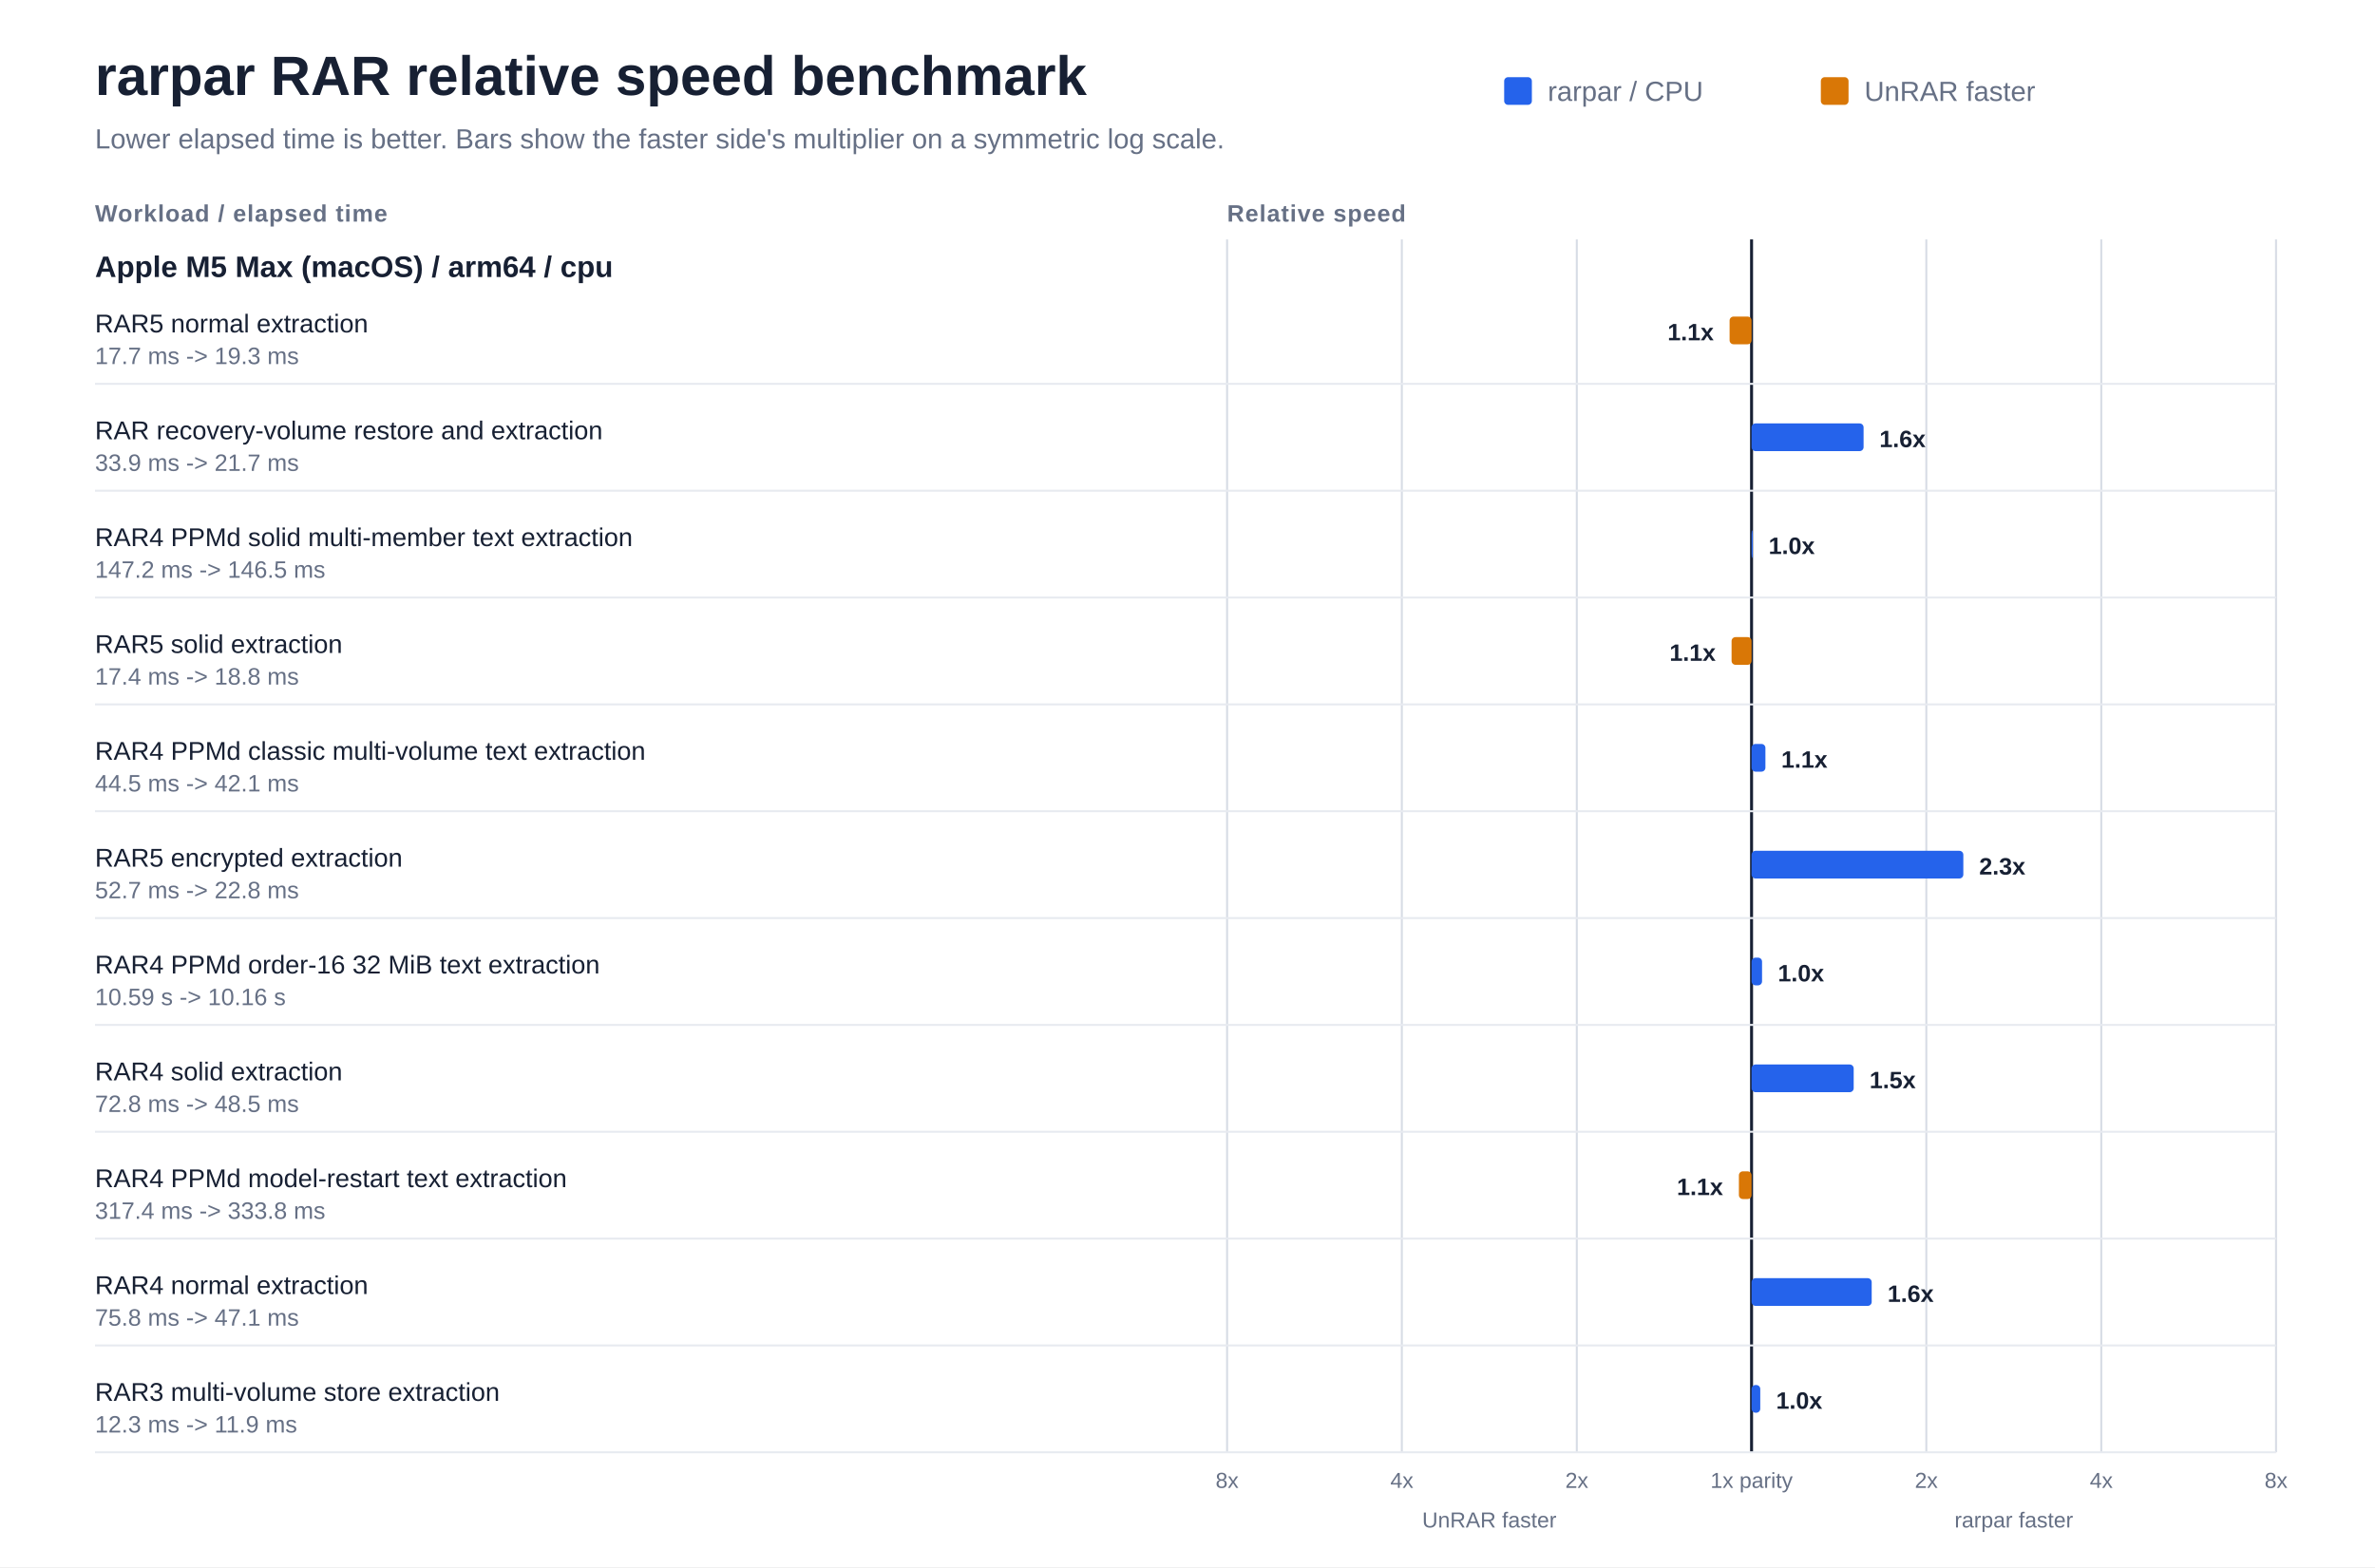
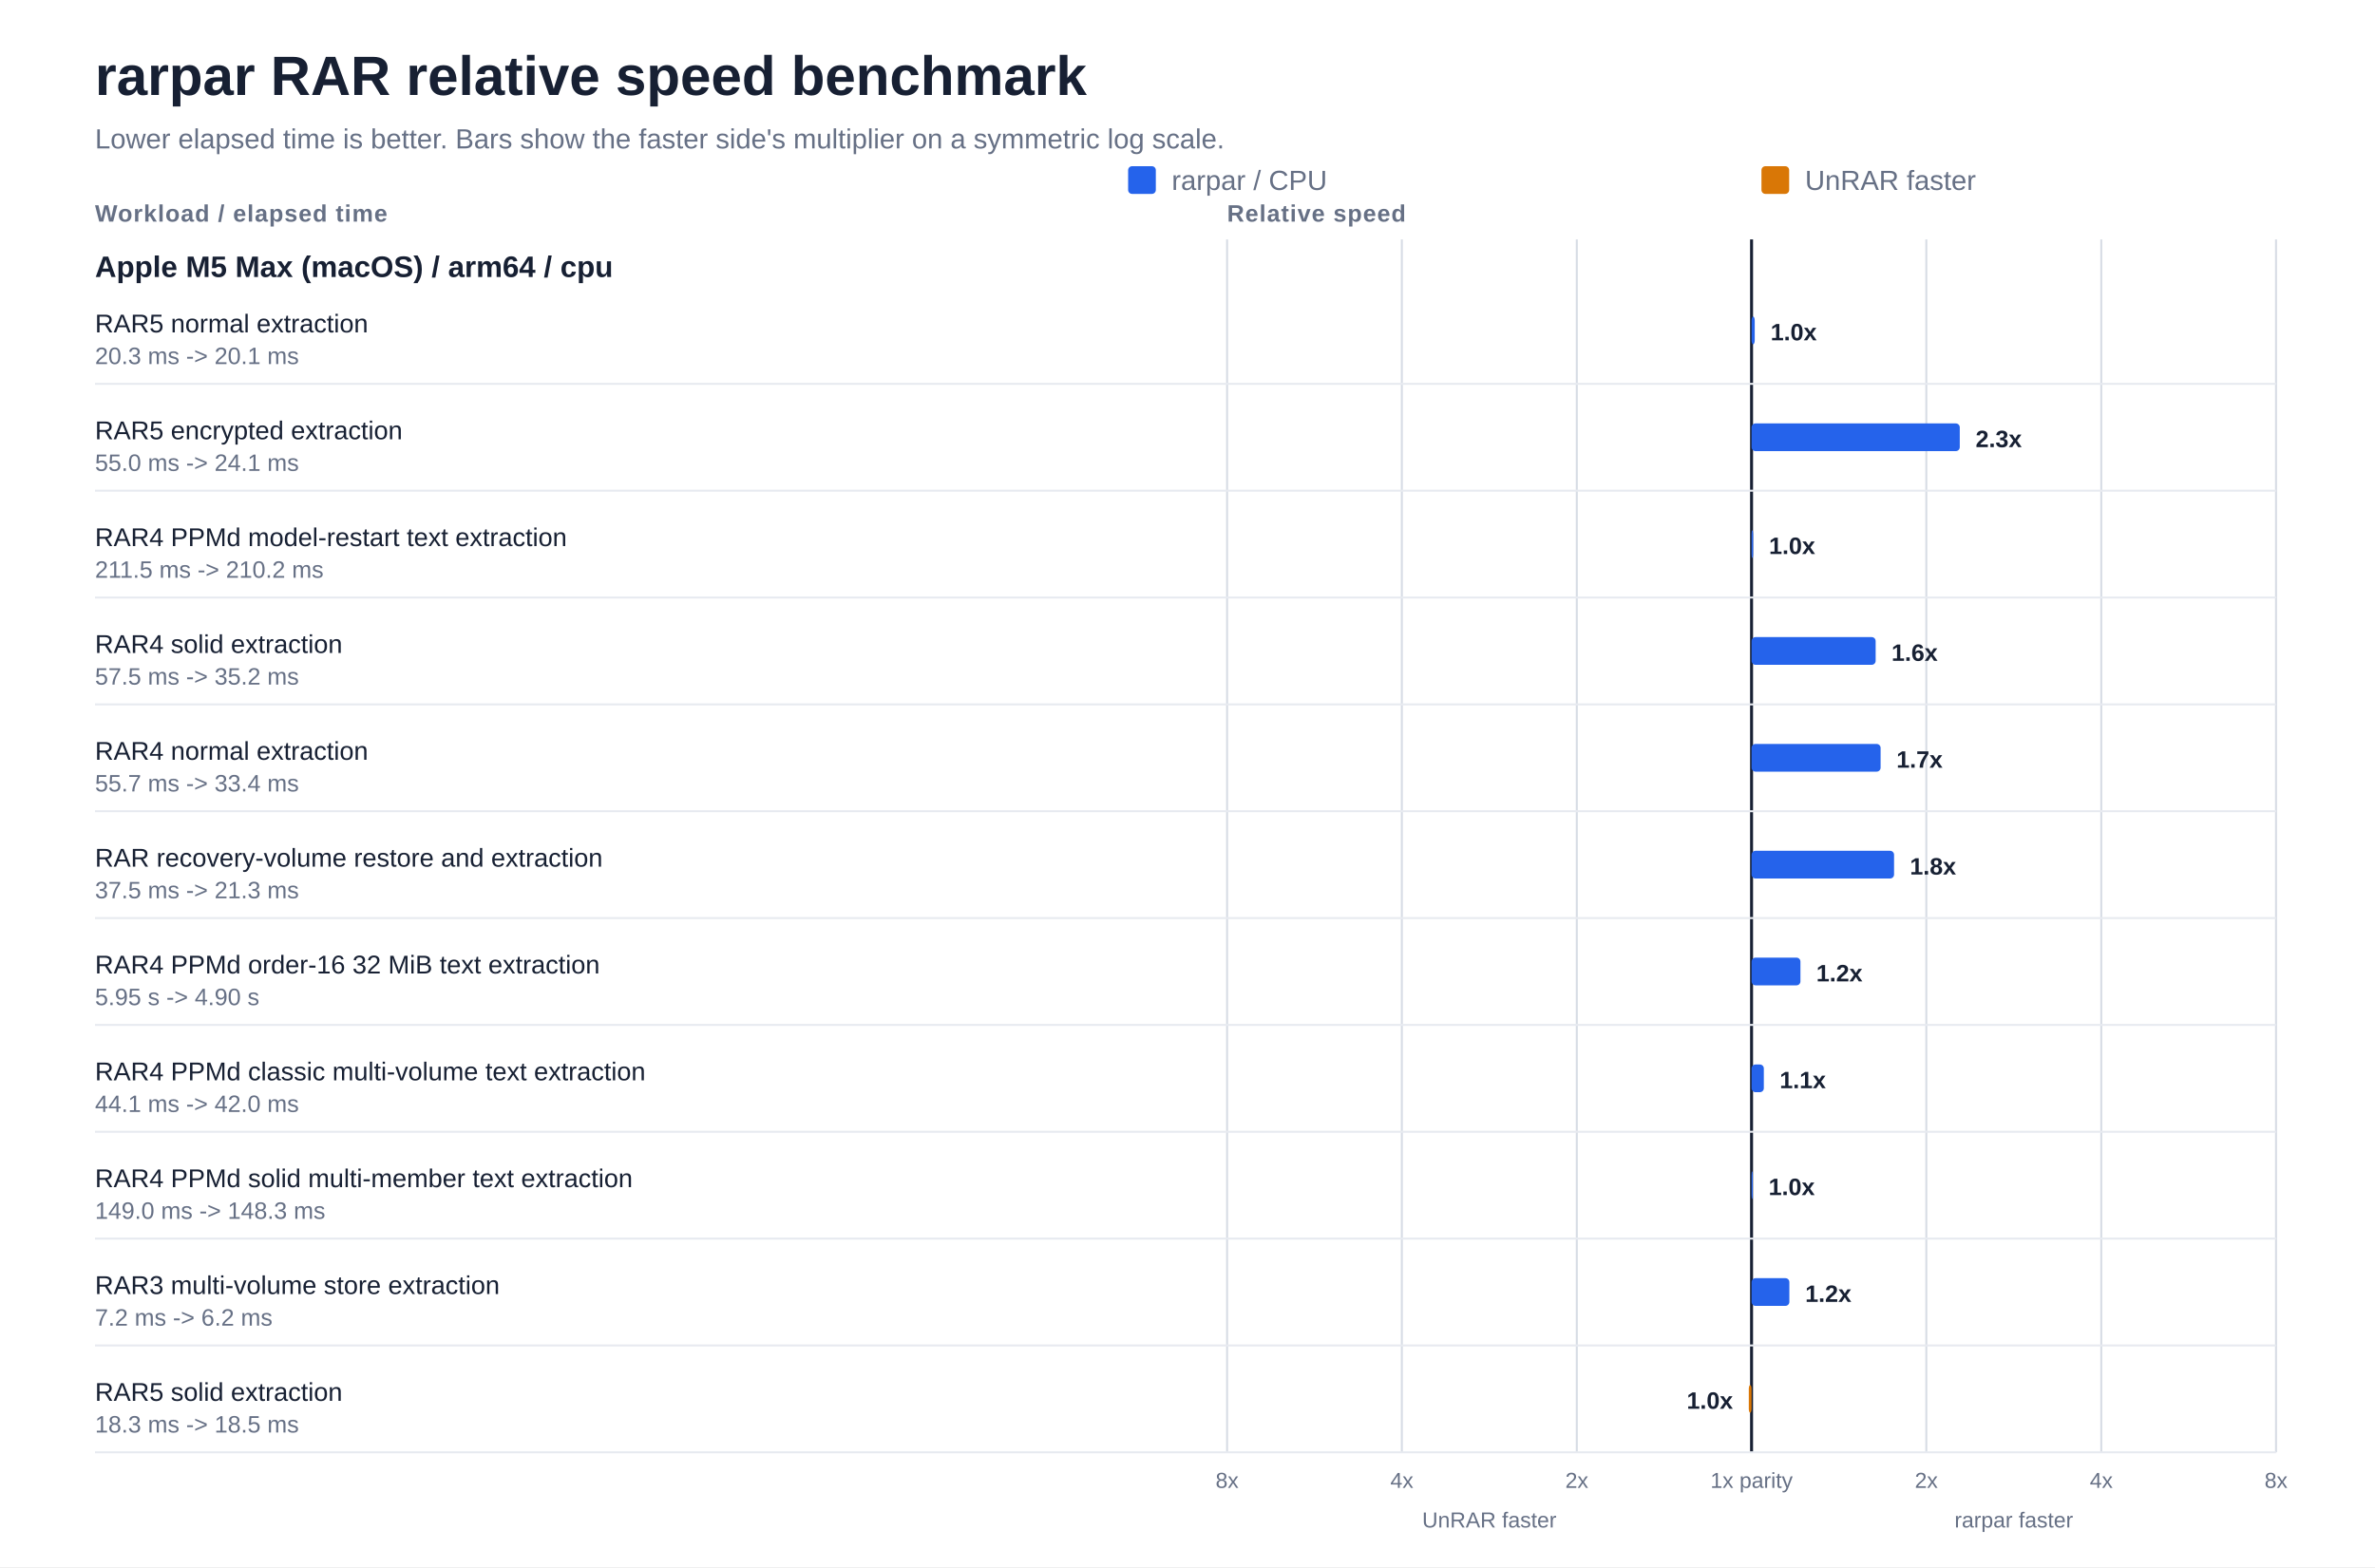
<svg xmlns="http://www.w3.org/2000/svg" width="1200" height="792" viewBox="0 0 1200 792" role="img" aria-labelledby="title desc">
  <style>
    .bg { fill: #ffffff; } text { font-family: Arial, sans-serif; fill: #172033; }
    .title { font-size: 28px; font-weight: 600; } .subtitle { font-size: 14px; fill: #667085; }
    .column { font-size: 12px; font-weight: 600; fill: #667085; letter-spacing: .04em; text-transform: uppercase; }
    .machine { font-size: 15px; font-weight: 600; } .workload { font-size: 13px; font-weight: 500; }
    .timing { font-size: 12px; fill: #667085; } .tick { font-size: 11px; fill: #667085; } .ratio { font-size: 12px; font-weight: 600; }
    .grid { stroke: #d7dce5; stroke-width: 1; } .parity { stroke: #172033; stroke-width: 1.5; } .rule { stroke: #e7eaf0; stroke-width: 1; }
-     .cpu { fill: #2563eb; } .slower { fill: #d97706; }
+     .cpu { fill: #2563eb; } .gpu { fill: #7c3aed; } .slower { fill: #d97706; }
    @media (prefers-color-scheme: dark) { .bg { fill: #0d1117; } text { fill: #e6edf3; } .subtitle, .column, .timing, .tick { fill: #9ca7b5; } .grid { stroke: #30363d; } .parity { stroke: #e6edf3; } .rule { stroke: #21262d; } .cpu { fill: #58a6ff; } .gpu { fill: #bc8cff; } .slower { fill: #f2a65a; } }
  </style>
  <rect class="bg" width="1200" height="792" />
  <text class="title" x="48" y="48">rarpar RAR relative speed benchmark</text>
  <text class="subtitle" x="48" y="75">Lower elapsed time is better. Bars show the faster side's multiplier on a symmetric log scale.</text>
  <g aria-label="Legend">
-     <rect class="cpu" x="760" y="39" width="14" height="14" rx="2" />
-     <text class="subtitle" x="782" y="51">rarpar / CPU</text>
-     <rect class="slower" x="920" y="39" width="14" height="14" rx="2" />
-     <text class="subtitle" x="942" y="51">UnRAR faster</text>
+     <rect class="cpu" x="570" y="84" width="14" height="14" rx="2" />
+     <text class="subtitle" x="592" y="96">rarpar / CPU</text>
+     <rect class="slower" x="890" y="84" width="14" height="14" rx="2" />
+     <text class="subtitle" x="912" y="96">UnRAR faster</text>
  </g>
  <text class="column" x="48" y="112">Workload / elapsed time</text>
  <text class="column" x="620" y="112">Relative speed</text>
  <g aria-label="Relative speed axis">
    <line class="grid" x1="620.0" y1="121" x2="620.0" y2="734" />
    <text class="tick" x="620.0" y="752" text-anchor="middle">8x</text>
    <line class="grid" x1="708.3" y1="121" x2="708.3" y2="734" />
    <text class="tick" x="708.3" y="752" text-anchor="middle">4x</text>
    <line class="grid" x1="796.7" y1="121" x2="796.7" y2="734" />
    <text class="tick" x="796.7" y="752" text-anchor="middle">2x</text>
    <line class="parity" x1="885.0" y1="121" x2="885.0" y2="734" />
    <text class="tick" x="885.0" y="752" text-anchor="middle">1x parity</text>
    <line class="grid" x1="973.3" y1="121" x2="973.3" y2="734" />
    <text class="tick" x="973.3" y="752" text-anchor="middle">2x</text>
    <line class="grid" x1="1061.7" y1="121" x2="1061.7" y2="734" />
    <text class="tick" x="1061.7" y="752" text-anchor="middle">4x</text>
    <line class="grid" x1="1150.0" y1="121" x2="1150.0" y2="734" />
    <text class="tick" x="1150.0" y="752" text-anchor="middle">8x</text>
    <text class="tick" x="752.5" y="772" text-anchor="middle">UnRAR faster</text>
    <text class="tick" x="1017.5" y="772" text-anchor="middle">rarpar faster</text>
  </g>
  <g aria-label="RAR benchmarks">
    <text class="machine" x="48" y="140">Apple M5 Max (macOS) / arm64 / cpu</text>
    <text class="workload" x="48" y="168">RAR5 normal extraction</text>
-     <text class="timing" x="48" y="184">17.7 ms -&gt; 19.3 ms</text>
-     <rect class="slower" x="873.9" y="160" width="11.1" height="14" rx="2" />
-     <text class="ratio" x="865.9" y="172" text-anchor="end">1.1x</text>
+     <text class="timing" x="48" y="184">20.3 ms -&gt; 20.1 ms</text>
+     <rect class="cpu" x="885.0" y="160" width="1.6" height="14" rx="2" />
+     <text class="ratio" x="894.6" y="172">1.0x</text>
    <line class="rule" x1="48" y1="194" x2="1150" y2="194" />
-     <text class="workload" x="48" y="222">RAR recovery-volume restore and extraction</text>
-     <text class="timing" x="48" y="238">33.9 ms -&gt; 21.7 ms</text>
-     <rect class="cpu" x="885.0" y="214" width="56.6" height="14" rx="2" />
-     <text class="ratio" x="949.6" y="226">1.6x</text>
+     <text class="workload" x="48" y="222">RAR5 encrypted extraction</text>
+     <text class="timing" x="48" y="238">55.0 ms -&gt; 24.1 ms</text>
+     <rect class="cpu" x="885.0" y="214" width="105.2" height="14" rx="2" />
+     <text class="ratio" x="998.2" y="226">2.3x</text>
    <line class="rule" x1="48" y1="248" x2="1150" y2="248" />
-     <text class="workload" x="48" y="276">RAR4 PPMd solid multi-member text extraction</text>
-     <text class="timing" x="48" y="292">147.2 ms -&gt; 146.5 ms</text>
-     <rect class="cpu" x="885.0" y="268" width="0.6" height="14" rx="2" />
-     <text class="ratio" x="893.6" y="280">1.0x</text>
+     <text class="workload" x="48" y="276">RAR4 PPMd model-restart text extraction</text>
+     <text class="timing" x="48" y="292">211.5 ms -&gt; 210.2 ms</text>
+     <rect class="cpu" x="885.0" y="268" width="0.8" height="14" rx="2" />
+     <text class="ratio" x="893.8" y="280">1.0x</text>
    <line class="rule" x1="48" y1="302" x2="1150" y2="302" />
-     <text class="workload" x="48" y="330">RAR5 solid extraction</text>
-     <text class="timing" x="48" y="346">17.4 ms -&gt; 18.8 ms</text>
-     <rect class="slower" x="874.9" y="322" width="10.1" height="14" rx="2" />
-     <text class="ratio" x="866.9" y="334" text-anchor="end">1.1x</text>
+     <text class="workload" x="48" y="330">RAR4 solid extraction</text>
+     <text class="timing" x="48" y="346">57.5 ms -&gt; 35.2 ms</text>
+     <rect class="cpu" x="885.0" y="322" width="62.7" height="14" rx="2" />
+     <text class="ratio" x="955.7" y="334">1.6x</text>
    <line class="rule" x1="48" y1="356" x2="1150" y2="356" />
-     <text class="workload" x="48" y="384">RAR4 PPMd classic multi-volume text extraction</text>
-     <text class="timing" x="48" y="400">44.5 ms -&gt; 42.1 ms</text>
-     <rect class="cpu" x="885.0" y="376" width="7.0" height="14" rx="2" />
-     <text class="ratio" x="900.0" y="388">1.1x</text>
+     <text class="workload" x="48" y="384">RAR4 normal extraction</text>
+     <text class="timing" x="48" y="400">55.7 ms -&gt; 33.4 ms</text>
+     <rect class="cpu" x="885.0" y="376" width="65.2" height="14" rx="2" />
+     <text class="ratio" x="958.2" y="388">1.7x</text>
    <line class="rule" x1="48" y1="410" x2="1150" y2="410" />
-     <text class="workload" x="48" y="438">RAR5 encrypted extraction</text>
-     <text class="timing" x="48" y="454">52.7 ms -&gt; 22.8 ms</text>
-     <rect class="cpu" x="885.0" y="430" width="107.0" height="14" rx="2" />
-     <text class="ratio" x="1000.0" y="442">2.3x</text>
+     <text class="workload" x="48" y="438">RAR recovery-volume restore and extraction</text>
+     <text class="timing" x="48" y="454">37.5 ms -&gt; 21.3 ms</text>
+     <rect class="cpu" x="885.0" y="430" width="72.0" height="14" rx="2" />
+     <text class="ratio" x="965.0" y="442">1.8x</text>
    <line class="rule" x1="48" y1="464" x2="1150" y2="464" />
    <text class="workload" x="48" y="492">RAR4 PPMd order-16 32 MiB text extraction</text>
-     <text class="timing" x="48" y="508">10.59 s -&gt; 10.16 s</text>
-     <rect class="cpu" x="885.0" y="484" width="5.3" height="14" rx="2" />
-     <text class="ratio" x="898.3" y="496">1.0x</text>
+     <text class="timing" x="48" y="508">5.95 s -&gt; 4.90 s</text>
+     <rect class="cpu" x="885.0" y="484" width="24.7" height="14" rx="2" />
+     <text class="ratio" x="917.7" y="496">1.2x</text>
    <line class="rule" x1="48" y1="518" x2="1150" y2="518" />
-     <text class="workload" x="48" y="546">RAR4 solid extraction</text>
-     <text class="timing" x="48" y="562">72.8 ms -&gt; 48.5 ms</text>
-     <rect class="cpu" x="885.0" y="538" width="51.6" height="14" rx="2" />
-     <text class="ratio" x="944.6" y="550">1.5x</text>
+     <text class="workload" x="48" y="546">RAR4 PPMd classic multi-volume text extraction</text>
+     <text class="timing" x="48" y="562">44.1 ms -&gt; 42.0 ms</text>
+     <rect class="cpu" x="885.0" y="538" width="6.2" height="14" rx="2" />
+     <text class="ratio" x="899.2" y="550">1.1x</text>
    <line class="rule" x1="48" y1="572" x2="1150" y2="572" />
-     <text class="workload" x="48" y="600">RAR4 PPMd model-restart text extraction</text>
-     <text class="timing" x="48" y="616">317.4 ms -&gt; 333.8 ms</text>
-     <rect class="slower" x="878.6" y="592" width="6.4" height="14" rx="2" />
-     <text class="ratio" x="870.6" y="604" text-anchor="end">1.1x</text>
+     <text class="workload" x="48" y="600">RAR4 PPMd solid multi-member text extraction</text>
+     <text class="timing" x="48" y="616">149.0 ms -&gt; 148.3 ms</text>
+     <rect class="cpu" x="885.0" y="592" width="0.6" height="14" rx="2" />
+     <text class="ratio" x="893.6" y="604">1.0x</text>
    <line class="rule" x1="48" y1="626" x2="1150" y2="626" />
-     <text class="workload" x="48" y="654">RAR4 normal extraction</text>
-     <text class="timing" x="48" y="670">75.8 ms -&gt; 47.1 ms</text>
-     <rect class="cpu" x="885.0" y="646" width="60.7" height="14" rx="2" />
-     <text class="ratio" x="953.7" y="658">1.6x</text>
+     <text class="workload" x="48" y="654">RAR3 multi-volume store extraction</text>
+     <text class="timing" x="48" y="670">7.2 ms -&gt; 6.2 ms</text>
+     <rect class="cpu" x="885.0" y="646" width="19.1" height="14" rx="2" />
+     <text class="ratio" x="912.1" y="658">1.2x</text>
    <line class="rule" x1="48" y1="680" x2="1150" y2="680" />
-     <text class="workload" x="48" y="708">RAR3 multi-volume store extraction</text>
-     <text class="timing" x="48" y="724">12.3 ms -&gt; 11.9 ms</text>
-     <rect class="cpu" x="885.0" y="700" width="4.4" height="14" rx="2" />
-     <text class="ratio" x="897.4" y="712">1.0x</text>
+     <text class="workload" x="48" y="708">RAR5 solid extraction</text>
+     <text class="timing" x="48" y="724">18.3 ms -&gt; 18.5 ms</text>
+     <rect class="slower" x="883.6" y="700" width="1.4" height="14" rx="2" />
+     <text class="ratio" x="875.6" y="712" text-anchor="end">1.0x</text>
    <line class="rule" x1="48" y1="734" x2="1150" y2="734" />
  </g>
</svg>
